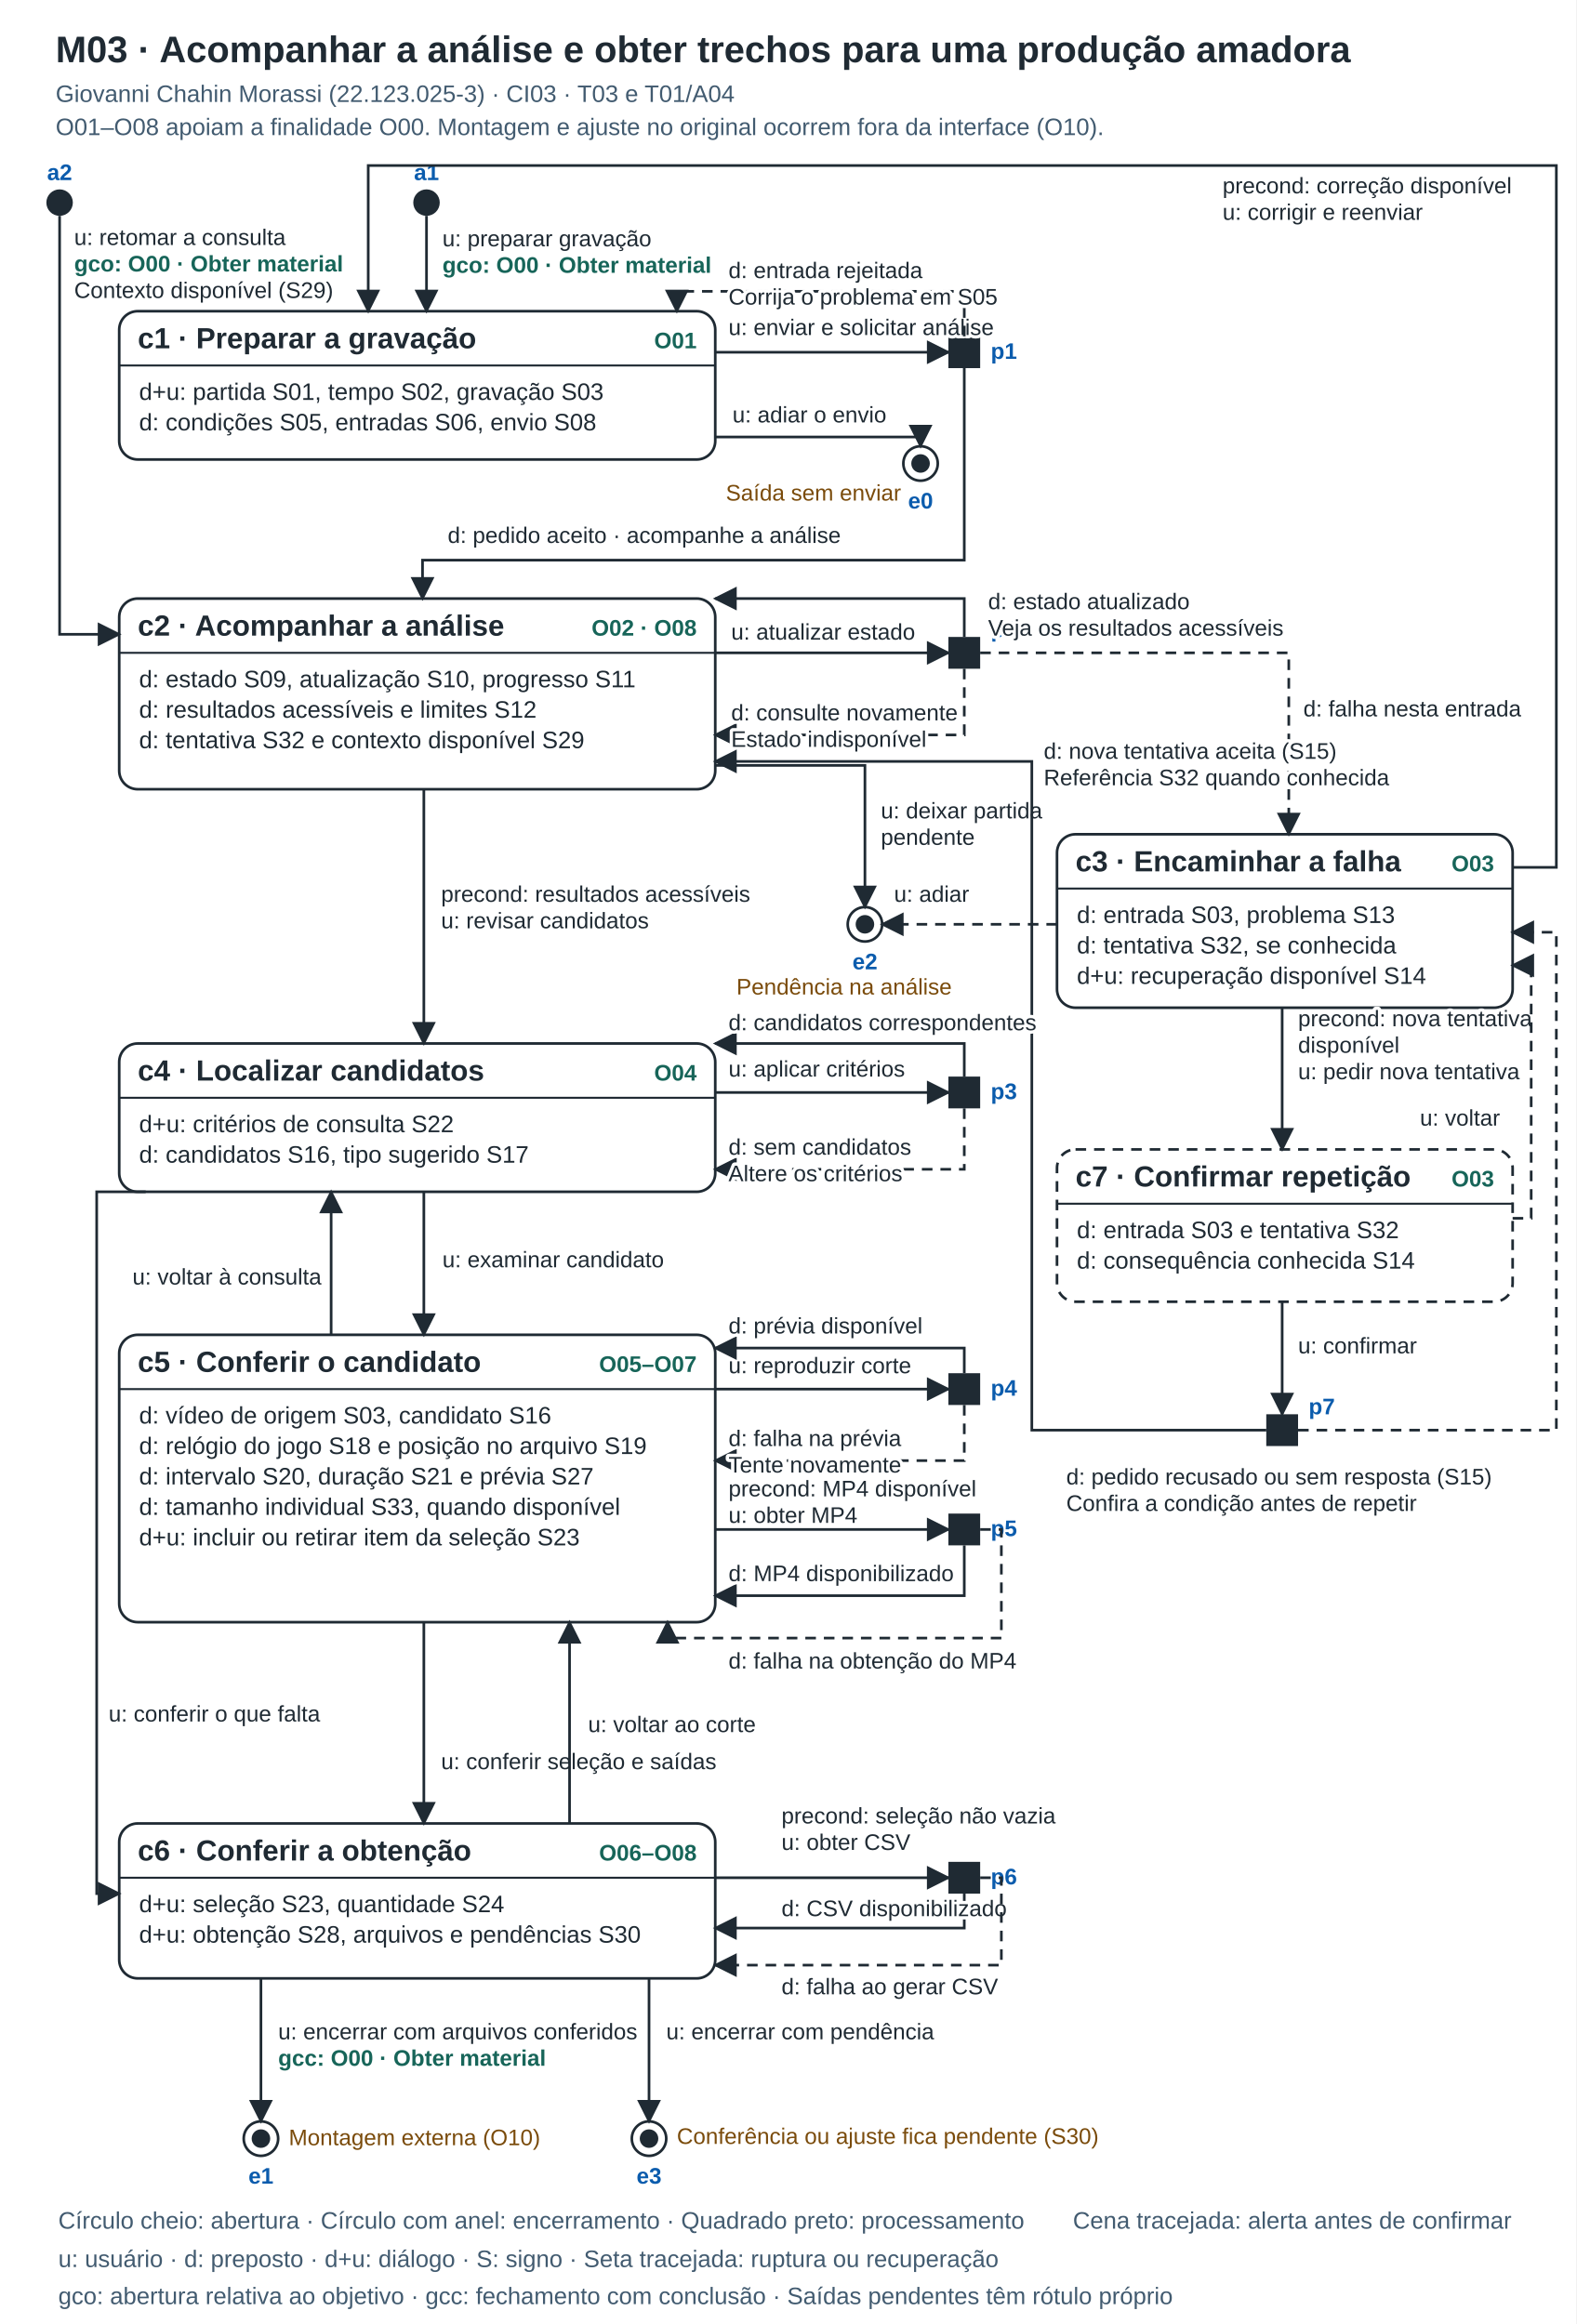
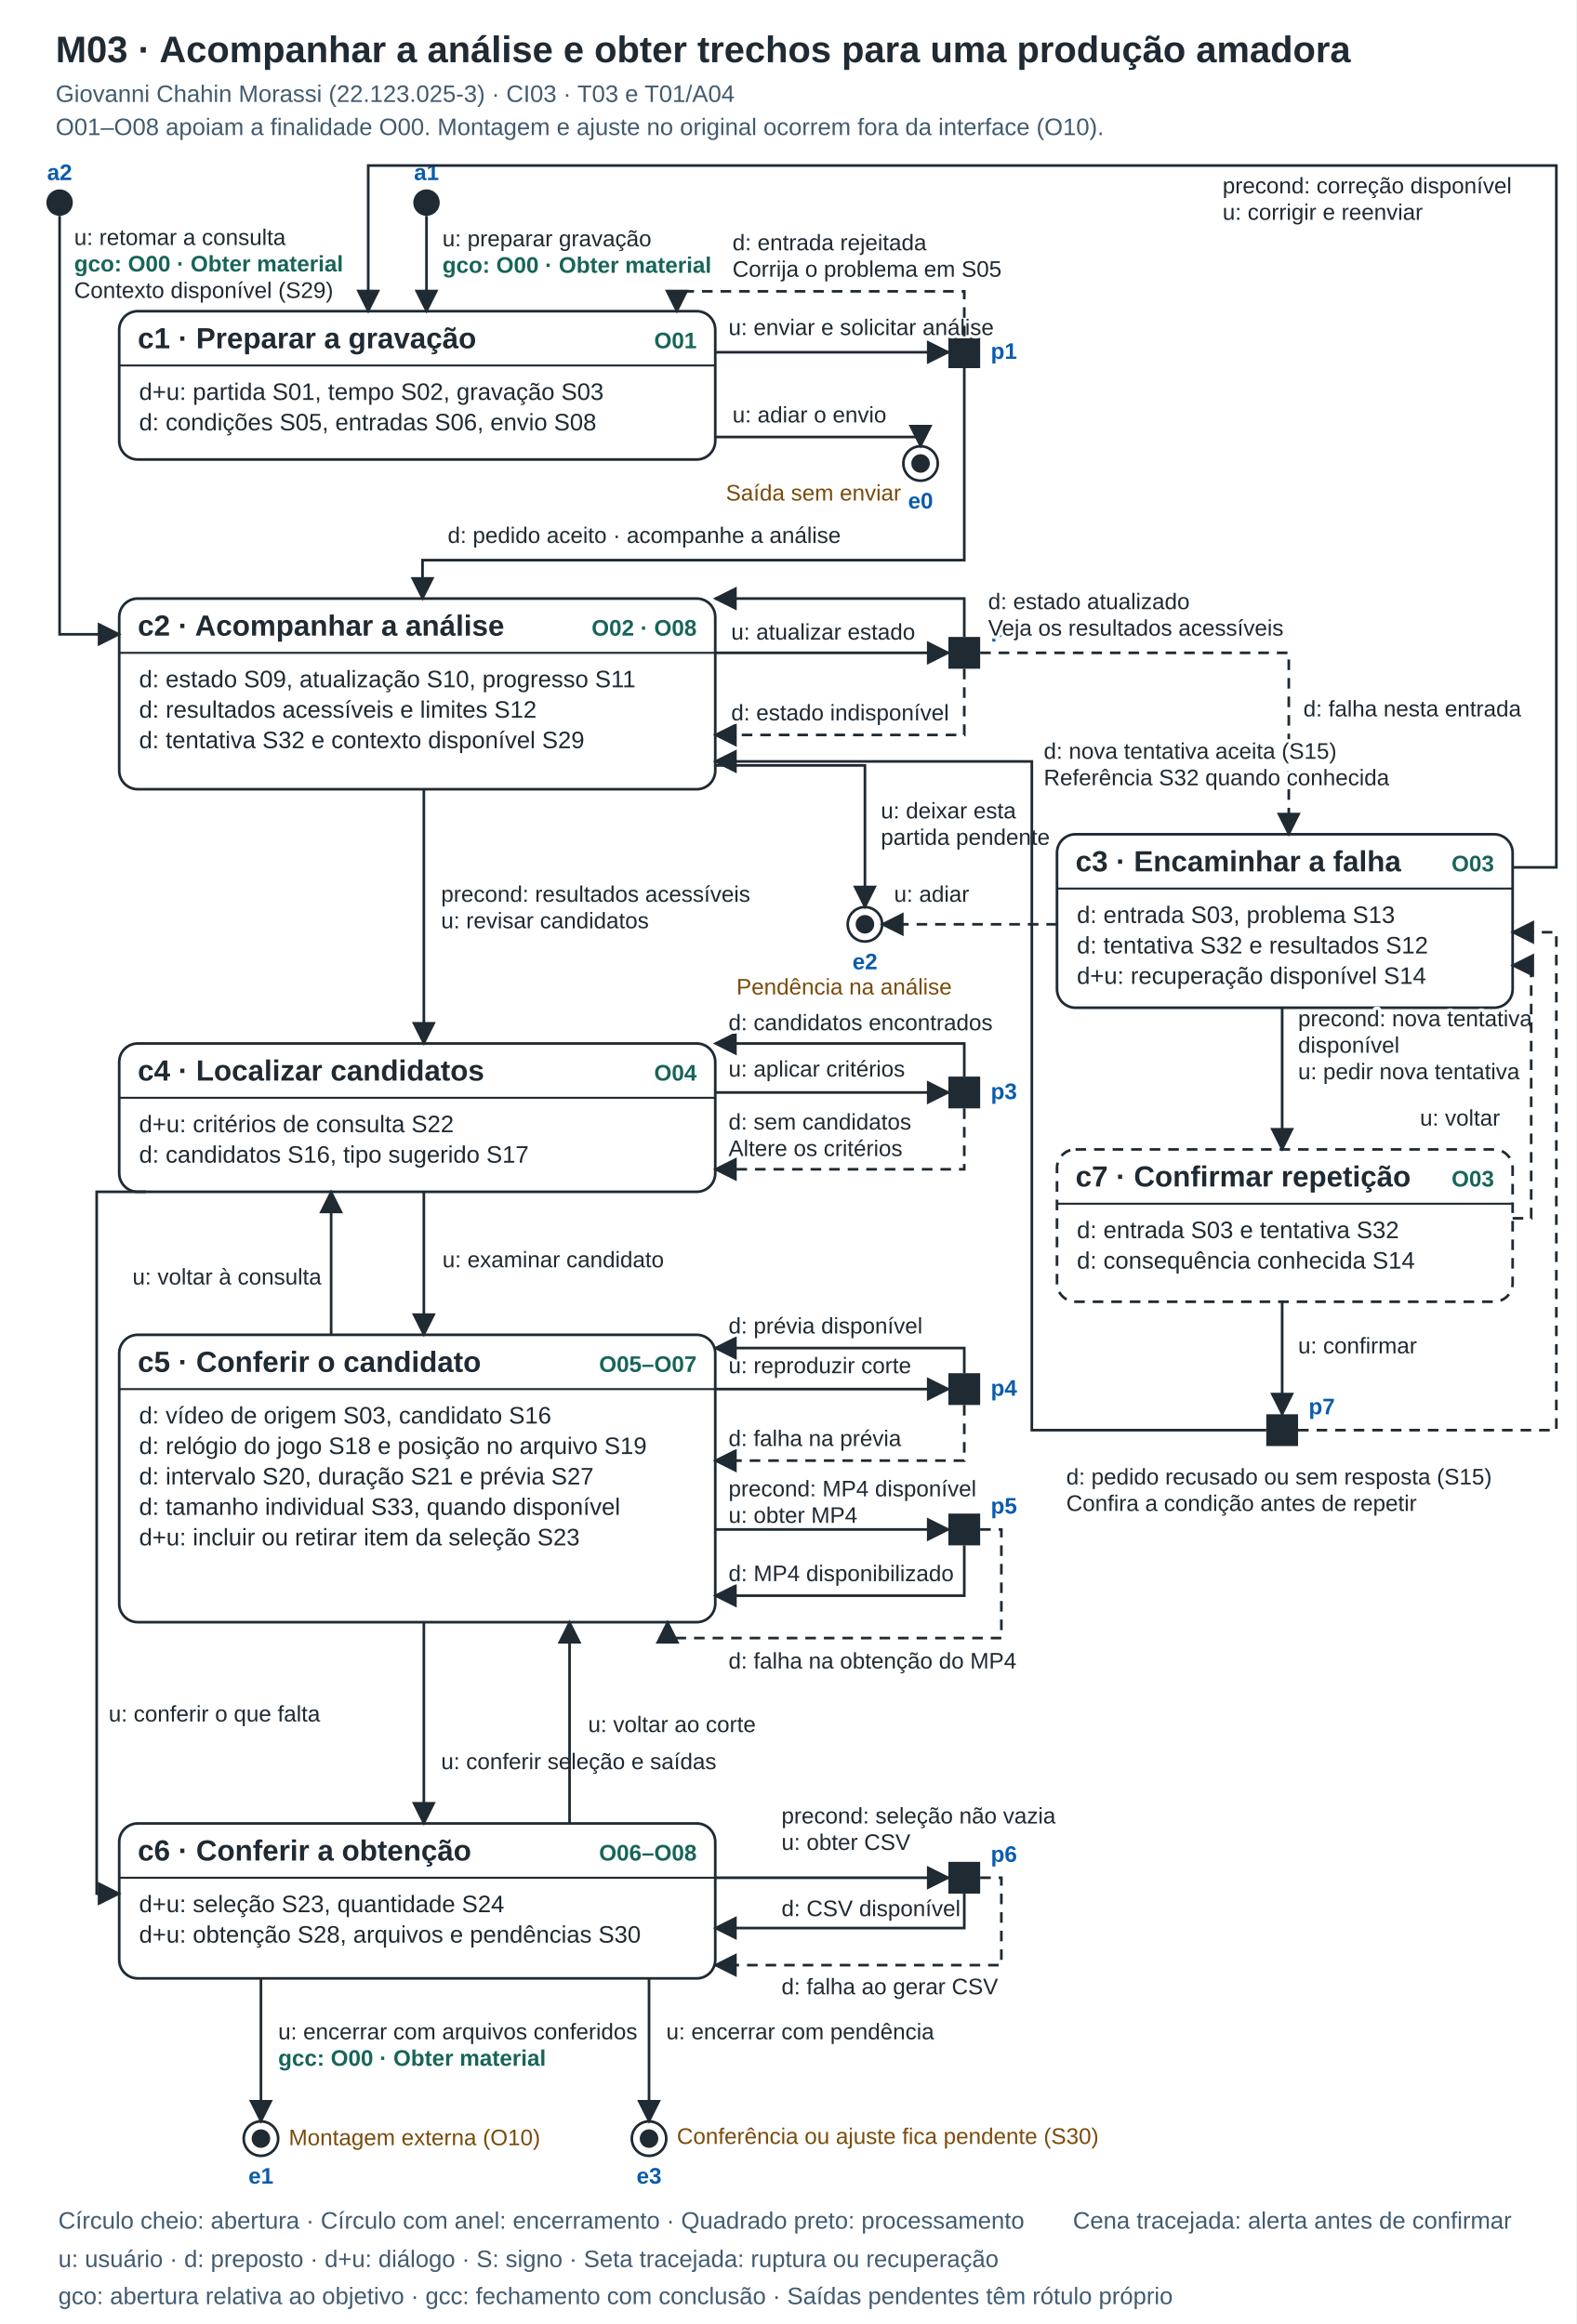
<svg xmlns="http://www.w3.org/2000/svg" width="1190" height="1755" viewBox="0 0 1190 1755" role="img" aria-labelledby="title desc">
  <defs>
    <style>
text{font-family:Arial,Helvetica,sans-serif;fill:#1f2a33}
.h1{font-size:28px;font-weight:700}.sub{font-size:18px;fill:#425b70}
.topic{font-size:22px;font-weight:700}.sid{fill:#0b5cad}.tag{font-size:17px;font-weight:700;fill:#176559}
.dialog{font-size:18px}.label{font-size:17px;paint-order:stroke;stroke:#fff;stroke-width:5px;stroke-linejoin:round}
.nid{font-size:17px;font-weight:700;fill:#0b5cad}.note{font-size:17px;fill:#7a4b0b}
.edge{fill:none;stroke:#1f2a33;stroke-width:2;marker-end:url(#arr)}.ruptura{stroke-dasharray:8 6}
</style>
    <marker id="arr" viewBox="0 0 10 10" refX="9" refY="5" markerWidth="9" markerHeight="9" orient="auto">
      <path d="M0 0L10 5L0 10Z" fill="#1f2a33" />
    </marker>
  </defs>
  <rect width="1190" height="1755" fill="#fff" />
  <text x="42" y="47" class="h1" text-anchor="start">M03 · Acompanhar a análise e obter trechos para uma produção amadora</text>
  <text x="42" y="77" class="sub" text-anchor="start">Giovanni Chahin Morassi (22.123.025-3) · CI03 · T03 e T01/A04</text>
  <text x="42" y="102" class="sub" text-anchor="start">O01–O08 apoiam a finalidade O00. Montagem e ajuste no original ocorrem fora da interface (O10).</text>
  <g id="a1" data-kind="open">
    <circle cx="322" cy="153" r="10" fill="#1f2a33" />
    <text x="322" y="136" class="nid" text-anchor="middle">a1</text>
  </g>
  <g id="a2" data-kind="open">
    <circle cx="45" cy="153" r="10" fill="#1f2a33" />
    <text x="45" y="136" class="nid" text-anchor="middle">a2</text>
  </g>
  <g id="e0" data-kind="close">
    <circle cx="695" cy="350" r="13" fill="#fff" stroke="#1f2a33" stroke-width="2" />
    <circle cx="695" cy="350" r="7" fill="#1f2a33" />
    <text x="695" y="384" class="nid" text-anchor="middle">e0</text>
  </g>
  <g id="e1" data-kind="close">
    <circle cx="197" cy="1615" r="13" fill="#fff" stroke="#1f2a33" stroke-width="2" />
    <circle cx="197" cy="1615" r="7" fill="#1f2a33" />
    <text x="197" y="1649" class="nid" text-anchor="middle">e1</text>
  </g>
  <g id="e2" data-kind="close">
    <circle cx="653" cy="698" r="13" fill="#fff" stroke="#1f2a33" stroke-width="2" />
    <circle cx="653" cy="698" r="7" fill="#1f2a33" />
    <text x="653" y="732" class="nid" text-anchor="middle">e2</text>
  </g>
  <g id="e3" data-kind="close">
    <circle cx="490" cy="1615" r="13" fill="#fff" stroke="#1f2a33" stroke-width="2" />
    <circle cx="490" cy="1615" r="7" fill="#1f2a33" />
    <text x="490" y="1649" class="nid" text-anchor="middle">e3</text>
  </g>
  <g id="c1" data-kind="scene">
    <rect x="90" y="235" width="450" height="112" rx="14" fill="#fff" stroke="#1f2a33" stroke-width="2" />
    <path d="M90 276h450" fill="none" stroke="#1f2a33" stroke-width="1.5" />
    <text x="104" y="263" class="topic" text-anchor="start">c1 · Preparar a gravação</text>
    <text x="526" y="263" class="tag" text-anchor="end">O01</text>
    <text x="105" y="302" class="dialog" text-anchor="start">d+u: partida S01, tempo S02, gravação S03</text>
    <text x="105" y="325" class="dialog" text-anchor="start">d: condições S05, entradas S06, envio S08</text>
  </g>
  <g id="c2" data-kind="scene">
    <rect x="90" y="452" width="450" height="144" rx="14" fill="#fff" stroke="#1f2a33" stroke-width="2" />
    <path d="M90 493h450" fill="none" stroke="#1f2a33" stroke-width="1.5" />
    <text x="104" y="480" class="topic" text-anchor="start">c2 · Acompanhar a análise</text>
    <text x="526" y="480" class="tag" text-anchor="end">O02 · O08</text>
    <text x="105" y="519" class="dialog" text-anchor="start">d: estado S09, atualização S10, progresso S11</text>
    <text x="105" y="542" class="dialog" text-anchor="start">d: resultados acessíveis e limites S12</text>
    <text x="105" y="565" class="dialog" text-anchor="start">d: tentativa S32 e contexto disponível S29</text>
  </g>
  <g id="c3" data-kind="scene">
    <rect x="798" y="630" width="344" height="131" rx="14" fill="#fff" stroke="#1f2a33" stroke-width="2" />
    <path d="M798 671h344" fill="none" stroke="#1f2a33" stroke-width="1.5" />
    <text x="812" y="658" class="topic" text-anchor="start">c3 · Encaminhar a falha</text>
    <text x="1128" y="658" class="tag" text-anchor="end">O03</text>
    <text x="813" y="697" class="dialog" text-anchor="start">d: entrada S03, problema S13</text>
-     <text x="813" y="720" class="dialog" text-anchor="start">d: tentativa S32, se conhecida</text>
+     <text x="813" y="720" class="dialog" text-anchor="start">d: tentativa S32 e resultados S12</text>
    <text x="813" y="743" class="dialog" text-anchor="start">d+u: recuperação disponível S14</text>
  </g>
  <g id="c4" data-kind="scene">
    <rect x="90" y="788" width="450" height="112" rx="14" fill="#fff" stroke="#1f2a33" stroke-width="2" />
    <path d="M90 829h450" fill="none" stroke="#1f2a33" stroke-width="1.5" />
    <text x="104" y="816" class="topic" text-anchor="start">c4 · Localizar candidatos</text>
    <text x="526" y="816" class="tag" text-anchor="end">O04</text>
    <text x="105" y="855" class="dialog" text-anchor="start">d+u: critérios de consulta S22</text>
    <text x="105" y="878" class="dialog" text-anchor="start">d: candidatos S16, tipo sugerido S17</text>
  </g>
  <g id="c5" data-kind="scene">
    <rect x="90" y="1008" width="450" height="217" rx="14" fill="#fff" stroke="#1f2a33" stroke-width="2" />
    <path d="M90 1049h450" fill="none" stroke="#1f2a33" stroke-width="1.5" />
    <text x="104" y="1036" class="topic" text-anchor="start">c5 · Conferir o candidato</text>
    <text x="526" y="1036" class="tag" text-anchor="end">O05–O07</text>
    <text x="105" y="1075" class="dialog" text-anchor="start">d: vídeo de origem S03, candidato S16</text>
    <text x="105" y="1098" class="dialog" text-anchor="start">d: relógio do jogo S18 e posição no arquivo S19</text>
    <text x="105" y="1121" class="dialog" text-anchor="start">d: intervalo S20, duração S21 e prévia S27</text>
    <text x="105" y="1144" class="dialog" text-anchor="start">d: tamanho individual S33, quando disponível</text>
    <text x="105" y="1167" class="dialog" text-anchor="start">d+u: incluir ou retirar item da seleção S23</text>
  </g>
  <g id="c6" data-kind="scene">
    <rect x="90" y="1377" width="450" height="117" rx="14" fill="#fff" stroke="#1f2a33" stroke-width="2" />
    <path d="M90 1418h450" fill="none" stroke="#1f2a33" stroke-width="1.5" />
    <text x="104" y="1405" class="topic" text-anchor="start">c6 · Conferir a obtenção</text>
    <text x="526" y="1405" class="tag" text-anchor="end">O06–O08</text>
    <text x="105" y="1444" class="dialog" text-anchor="start">d+u: seleção S23, quantidade S24</text>
    <text x="105" y="1467" class="dialog" text-anchor="start">d+u: obtenção S28, arquivos e pendências S30</text>
  </g>
  <g id="c7" data-kind="alert">
    <rect x="798" y="868" width="344" height="115" rx="14" fill="#fff" stroke="#1f2a33" stroke-width="2" stroke-dasharray="8 6" />
    <path d="M798 909h344" fill="none" stroke="#1f2a33" stroke-width="1.5" />
    <text x="812" y="896" class="topic" text-anchor="start">c7 · Confirmar repetição</text>
    <text x="1128" y="896" class="tag" text-anchor="end">O03</text>
    <text x="813" y="935" class="dialog" text-anchor="start">d: entrada S03 e tentativa S32</text>
    <text x="813" y="958" class="dialog" text-anchor="start">d: consequência conhecida S14</text>
  </g>
  <g id="p1" data-kind="process">
    <rect x="716" y="254" width="24" height="24" fill="#1f2a33" />
    <text x="748" y="271" class="nid" text-anchor="start">p1</text>
  </g>
  <g id="p2" data-kind="process">
    <rect x="716" y="481" width="24" height="24" fill="#1f2a33" />
    <text x="748" y="481" class="nid" text-anchor="start">p2</text>
  </g>
  <g id="p3" data-kind="process">
    <rect x="716" y="813" width="24" height="24" fill="#1f2a33" />
    <text x="748" y="830" class="nid" text-anchor="start">p3</text>
  </g>
  <g id="p4" data-kind="process">
    <rect x="716" y="1037" width="24" height="24" fill="#1f2a33" />
    <text x="748" y="1054" class="nid" text-anchor="start">p4</text>
  </g>
  <g id="p5" data-kind="process">
    <rect x="716" y="1143" width="24" height="24" fill="#1f2a33" />
-     <text x="748" y="1160" class="nid" text-anchor="start">p5</text>
+     <text x="748" y="1143" class="nid" text-anchor="start">p5</text>
  </g>
  <g id="p7" data-kind="process">
    <rect x="956" y="1068" width="24" height="24" fill="#1f2a33" />
    <text x="988" y="1068" class="nid" text-anchor="start">p7</text>
  </g>
  <g id="p6" data-kind="process">
    <rect x="716" y="1406" width="24" height="24" fill="#1f2a33" />
-     <text x="748" y="1423" class="nid" text-anchor="start">p6</text>
+     <text x="748" y="1406" class="nid" text-anchor="start">p6</text>
  </g>
  <g id="f1" data-kind="edge" data-from="a1" data-to="c1" data-style="solid" data-label="u: preparar gravação | gco: O00 · Obter material" data-goal="O00">
    <polyline points="322,163 322,235" class="edge" />
    <text x="334" y="186" class="label" text-anchor="start">u: preparar gravação</text>
    <text x="334" y="206" class="tag" text-anchor="start">gco: O00 · Obter material</text>
  </g>
  <g id="f2" data-kind="edge" data-from="a2" data-to="c2" data-style="solid" data-label="u: retomar a consulta | gco: O00 · Obter material | Contexto disponível (S29)" data-goal="O00">
    <polyline points="45,163 45,479 90,479" class="edge" />
    <text x="56" y="185" class="label" text-anchor="start">u: retomar a consulta</text>
    <text x="56" y="205" class="tag" text-anchor="start">gco: O00 · Obter material</text>
    <text x="56" y="225" class="label" text-anchor="start">Contexto disponível (S29)</text>
  </g>
  <g id="f3" data-kind="edge" data-from="c1" data-to="p1" data-style="solid" data-label="u: enviar e solicitar análise">
    <polyline points="540,266 716,266" class="edge" />
    <text x="550" y="253" class="label" text-anchor="start">u: enviar e solicitar análise</text>
  </g>
  <g id="f4" data-kind="edge" data-from="p1" data-to="c1" data-style="dashed" data-label="d: entrada rejeitada | Corrija o problema em S05">
    <polyline points="728,254 728,220 511,220 511,235" class="edge ruptura" />
-     <text x="550" y="210" class="label" text-anchor="start">d: entrada rejeitada</text>
-     <text x="550" y="230" class="label" text-anchor="start">Corrija o problema em S05</text>
+     <text x="553" y="189" class="label" text-anchor="start">d: entrada rejeitada</text>
+     <text x="553" y="209" class="label" text-anchor="start">Corrija o problema em S05</text>
  </g>
  <g id="f5" data-kind="edge" data-from="p1" data-to="c2" data-style="solid" data-label="d: pedido aceito · acompanhe a análise">
    <polyline points="728,278 728,423 319,423 319,452" class="edge" />
    <text x="338" y="410" class="label" text-anchor="start">d: pedido aceito · acompanhe a análise</text>
  </g>
  <g id="f6" data-kind="edge" data-from="c1" data-to="e0" data-style="solid" data-label="u: adiar o envio">
    <polyline points="540,330 695,330 695,337" class="edge" />
    <text x="553" y="319" class="label" text-anchor="start">u: adiar o envio</text>
  </g>
  <g id="f7" data-kind="edge" data-from="c2" data-to="p2" data-style="solid" data-label="u: atualizar estado">
    <polyline points="540,493 716,493" class="edge" />
    <text x="552" y="483" class="label" text-anchor="start">u: atualizar estado</text>
  </g>
  <g id="f8" data-kind="edge" data-from="p2" data-to="c2" data-style="solid" data-label="d: estado atualizado | Veja os resultados acessíveis">
    <polyline points="728,481 728,452 540,452" class="edge" />
    <text x="746" y="460" class="label" text-anchor="start">d: estado atualizado</text>
    <text x="746" y="480" class="label" text-anchor="start">Veja os resultados acessíveis</text>
  </g>
-   <g id="f9" data-kind="edge" data-from="p2" data-to="c2" data-style="dashed" data-label="d: consulte novamente | Estado indisponível">
+   <g id="f9" data-kind="edge" data-from="p2" data-to="c2" data-style="dashed" data-label="d: estado indisponível">
    <polyline points="728,505 728,555 540,555" class="edge ruptura" />
-     <text x="552" y="544" class="label" text-anchor="start">d: consulte novamente</text>
-     <text x="552" y="564" class="label" text-anchor="start">Estado indisponível</text>
+     <text x="552" y="544" class="label" text-anchor="start">d: estado indisponível</text>
  </g>
  <g id="f10" data-kind="edge" data-from="p2" data-to="c3" data-style="dashed" data-label="d: falha nesta entrada">
    <polyline points="740,493 973,493 973,630" class="edge ruptura" />
    <text x="984" y="541" class="label" text-anchor="start">d: falha nesta entrada</text>
  </g>
  <g id="f11" data-kind="edge" data-from="c2" data-to="c4" data-style="solid" data-label="precond: resultados acessíveis | u: revisar candidatos">
    <polyline points="320,596 320,788" class="edge" />
    <text x="333" y="681" class="label" text-anchor="start">precond: resultados acessíveis</text>
    <text x="333" y="701" class="label" text-anchor="start">u: revisar candidatos</text>
  </g>
  <g id="f12" data-kind="edge" data-from="c3" data-to="c1" data-style="solid" data-label="precond: correção disponível | u: corrigir e reenviar">
    <polyline points="1142,655 1175,655 1175,125 278,125 278,235" class="edge" />
    <text x="923" y="146" class="label" text-anchor="start">precond: correção disponível</text>
    <text x="923" y="166" class="label" text-anchor="start">u: corrigir e reenviar</text>
  </g>
  <g id="f13" data-kind="edge" data-from="c3" data-to="e2" data-style="dashed" data-label="u: adiar">
    <polyline points="798,698 666,698" class="edge ruptura" />
    <text x="675" y="681" class="label" text-anchor="start">u: adiar</text>
  </g>
-   <g id="f14" data-kind="edge" data-from="c2" data-to="e2" data-style="solid" data-label="u: deixar partida | pendente">
+   <g id="f14" data-kind="edge" data-from="c2" data-to="e2" data-style="solid" data-label="u: deixar esta | partida pendente">
    <polyline points="540,578 653,578 653,685" class="edge" />
-     <text x="665" y="618" class="label" text-anchor="start">u: deixar partida</text>
-     <text x="665" y="638" class="label" text-anchor="start">pendente</text>
+     <text x="665" y="618" class="label" text-anchor="start">u: deixar esta</text>
+     <text x="665" y="638" class="label" text-anchor="start">partida pendente</text>
  </g>
  <g id="f15" data-kind="edge" data-from="c3" data-to="c7" data-style="solid" data-label="precond: nova tentativa | disponível | u: pedir nova tentativa">
    <polyline points="968,761 968,868" class="edge" />
    <text x="980" y="775" class="label" text-anchor="start">precond: nova tentativa</text>
    <text x="980" y="795" class="label" text-anchor="start">disponível</text>
    <text x="980" y="815" class="label" text-anchor="start">u: pedir nova tentativa</text>
  </g>
  <g id="f16" data-kind="edge" data-from="c7" data-to="p7" data-style="solid" data-label="u: confirmar">
    <polyline points="968,983 968,1068" class="edge" />
    <text x="980" y="1022" class="label" text-anchor="start">u: confirmar</text>
  </g>
  <g id="f17" data-kind="edge" data-from="c7" data-to="c3" data-style="dashed" data-label="u: voltar">
    <polyline points="1142,920 1156,920 1156,729 1142,729" class="edge ruptura" />
    <text x="1072" y="850" class="label" text-anchor="start">u: voltar</text>
  </g>
  <g id="f18" data-kind="edge" data-from="p7" data-to="c2" data-style="solid" data-label="d: nova tentativa aceita (S15) | Referência S32 quando conhecida">
    <polyline points="956,1080 779,1080 779,575 540,575" class="edge" />
    <text x="788" y="573" class="label" text-anchor="start">d: nova tentativa aceita (S15)</text>
    <text x="788" y="593" class="label" text-anchor="start">Referência S32 quando conhecida</text>
  </g>
  <g id="f19" data-kind="edge" data-from="p7" data-to="c3" data-style="dashed" data-label="d: pedido recusado ou sem resposta (S15) | Confira a condição antes de repetir">
    <polyline points="980,1080 1175,1080 1175,704 1142,704" class="edge ruptura" />
    <text x="805" y="1121" class="label" text-anchor="start">d: pedido recusado ou sem resposta (S15)</text>
    <text x="805" y="1141" class="label" text-anchor="start">Confira a condição antes de repetir</text>
  </g>
  <g id="f20" data-kind="edge" data-from="c4" data-to="p3" data-style="solid" data-label="u: aplicar critérios">
    <polyline points="540,825 716,825" class="edge" />
    <text x="550" y="813" class="label" text-anchor="start">u: aplicar critérios</text>
  </g>
-   <g id="f21" data-kind="edge" data-from="p3" data-to="c4" data-style="solid" data-label="d: candidatos correspondentes">
+   <g id="f21" data-kind="edge" data-from="p3" data-to="c4" data-style="solid" data-label="d: candidatos encontrados">
    <polyline points="728,813 728,788 540,788" class="edge" />
-     <text x="550" y="778" class="label" text-anchor="start">d: candidatos correspondentes</text>
+     <text x="550" y="778" class="label" text-anchor="start">d: candidatos encontrados</text>
  </g>
  <g id="f22" data-kind="edge" data-from="p3" data-to="c4" data-style="dashed" data-label="d: sem candidatos | Altere os critérios">
    <polyline points="728,837 728,883 540,883" class="edge ruptura" />
-     <text x="550" y="872" class="label" text-anchor="start">d: sem candidatos</text>
-     <text x="550" y="892" class="label" text-anchor="start">Altere os critérios</text>
+     <text x="550" y="853" class="label" text-anchor="start">d: sem candidatos</text>
+     <text x="550" y="873" class="label" text-anchor="start">Altere os critérios</text>
  </g>
  <g id="f23" data-kind="edge" data-from="c4" data-to="c5" data-style="solid" data-label="u: examinar candidato">
    <polyline points="320,900 320,1008" class="edge" />
    <text x="334" y="957" class="label" text-anchor="start">u: examinar candidato</text>
  </g>
  <g id="f24" data-kind="edge" data-from="c5" data-to="c4" data-style="solid" data-label="u: voltar à consulta">
    <polyline points="250,1008 250,900" class="edge" />
    <text x="100" y="970" class="label" text-anchor="start">u: voltar à consulta</text>
  </g>
  <g id="f25" data-kind="edge" data-from="c5" data-to="p4" data-style="solid" data-label="u: reproduzir corte">
    <polyline points="540,1049 716,1049" class="edge" />
    <text x="550" y="1037" class="label" text-anchor="start">u: reproduzir corte</text>
  </g>
  <g id="f26" data-kind="edge" data-from="p4" data-to="c5" data-style="solid" data-label="d: prévia disponível">
    <polyline points="728,1037 728,1018 540,1018" class="edge" />
    <text x="550" y="1007" class="label" text-anchor="start">d: prévia disponível</text>
  </g>
-   <g id="f27" data-kind="edge" data-from="p4" data-to="c5" data-style="dashed" data-label="d: falha na prévia | Tente novamente">
+   <g id="f27" data-kind="edge" data-from="p4" data-to="c5" data-style="dashed" data-label="d: falha na prévia">
    <polyline points="728,1061 728,1103 540,1103" class="edge ruptura" />
    <text x="550" y="1092" class="label" text-anchor="start">d: falha na prévia</text>
-     <text x="550" y="1112" class="label" text-anchor="start">Tente novamente</text>
  </g>
  <g id="f28" data-kind="edge" data-from="c5" data-to="p5" data-style="solid" data-label="precond: MP4 disponível | u: obter MP4">
    <polyline points="540,1155 716,1155" class="edge" />
    <text x="550" y="1130" class="label" text-anchor="start">precond: MP4 disponível</text>
    <text x="550" y="1150" class="label" text-anchor="start">u: obter MP4</text>
  </g>
  <g id="f29" data-kind="edge" data-from="p5" data-to="c5" data-style="solid" data-label="d: MP4 disponibilizado">
    <polyline points="728,1167 728,1205 540,1205" class="edge" />
    <text x="550" y="1194" class="label" text-anchor="start">d: MP4 disponibilizado</text>
  </g>
  <g id="f30" data-kind="edge" data-from="p5" data-to="c5" data-style="dashed" data-label="d: falha na obtenção do MP4">
    <polyline points="740,1155 756,1155 756,1237 504,1237 504,1225" class="edge ruptura" />
    <text x="550" y="1260" class="label" text-anchor="start">d: falha na obtenção do MP4</text>
  </g>
  <g id="f31" data-kind="edge" data-from="c5" data-to="c6" data-style="solid" data-label="u: conferir seleção e saídas">
    <polyline points="320,1225 320,1377" class="edge" />
    <text x="333" y="1336" class="label" text-anchor="start">u: conferir seleção e saídas</text>
  </g>
  <g id="f32" data-kind="edge" data-from="c4" data-to="c6" data-style="solid" data-label="u: conferir o que falta">
    <polyline points="110,900 73,900 73,1430 90,1430" class="edge" />
    <text x="82" y="1300" class="label" text-anchor="start">u: conferir o que falta</text>
  </g>
  <g id="f33" data-kind="edge" data-from="c6" data-to="c5" data-style="solid" data-label="u: voltar ao corte">
    <polyline points="430,1377 430,1225" class="edge" />
    <text x="444" y="1308" class="label" text-anchor="start">u: voltar ao corte</text>
  </g>
  <g id="f34" data-kind="edge" data-from="c6" data-to="p6" data-style="solid" data-label="precond: seleção não vazia | u: obter CSV">
    <polyline points="540,1418 716,1418" class="edge" />
    <text x="590" y="1377" class="label" text-anchor="start">precond: seleção não vazia</text>
    <text x="590" y="1397" class="label" text-anchor="start">u: obter CSV</text>
  </g>
-   <g id="f35" data-kind="edge" data-from="p6" data-to="c6" data-style="solid" data-label="d: CSV disponibilizado">
+   <g id="f35" data-kind="edge" data-from="p6" data-to="c6" data-style="solid" data-label="d: CSV disponível">
    <polyline points="728,1430 728,1456 540,1456" class="edge" />
-     <text x="590" y="1447" class="label" text-anchor="start">d: CSV disponibilizado</text>
+     <text x="590" y="1447" class="label" text-anchor="start">d: CSV disponível</text>
  </g>
  <g id="f36" data-kind="edge" data-from="p6" data-to="c6" data-style="dashed" data-label="d: falha ao gerar CSV">
    <polyline points="740,1418 756,1418 756,1484 540,1484" class="edge ruptura" />
    <text x="590" y="1506" class="label" text-anchor="start">d: falha ao gerar CSV</text>
  </g>
  <g id="f37" data-kind="edge" data-from="c6" data-to="e1" data-style="solid" data-label="u: encerrar com arquivos conferidos | gcc: O00 · Obter material" data-goal="O00">
    <polyline points="197,1494 197,1602" class="edge" />
    <text x="210" y="1540" class="label" text-anchor="start">u: encerrar com arquivos conferidos</text>
    <text x="210" y="1560" class="tag" text-anchor="start">gcc: O00 · Obter material</text>
  </g>
  <g id="f38" data-kind="edge" data-from="c6" data-to="e3" data-style="solid" data-label="u: encerrar com pendência">
    <polyline points="490,1494 490,1602" class="edge" />
    <text x="503" y="1540" class="label" text-anchor="start">u: encerrar com pendência</text>
  </g>
  <text x="548" y="378" class="note" text-anchor="start">Saída sem enviar</text>
  <text x="556" y="751" class="note" text-anchor="start">Pendência na análise</text>
  <text x="218" y="1620" class="note" text-anchor="start">Montagem externa (O10)</text>
  <text x="511" y="1619" class="note" text-anchor="start">Conferência ou ajuste fica pendente (S30)</text>
  <text x="44" y="1683" class="sub" text-anchor="start">Círculo cheio: abertura · Círculo com anel: encerramento · Quadrado preto: processamento</text>
  <text x="44" y="1712" class="sub" text-anchor="start">u: usuário · d: preposto · d+u: diálogo · S: signo · Seta tracejada: ruptura ou recuperação</text>
  <text x="810" y="1683" class="sub" text-anchor="start">Cena tracejada: alerta antes de confirmar</text>
  <text x="44" y="1740" class="sub" text-anchor="start">gco: abertura relativa ao objetivo · gcc: fechamento com conclusão · Saídas pendentes têm rótulo próprio</text>
</svg>
